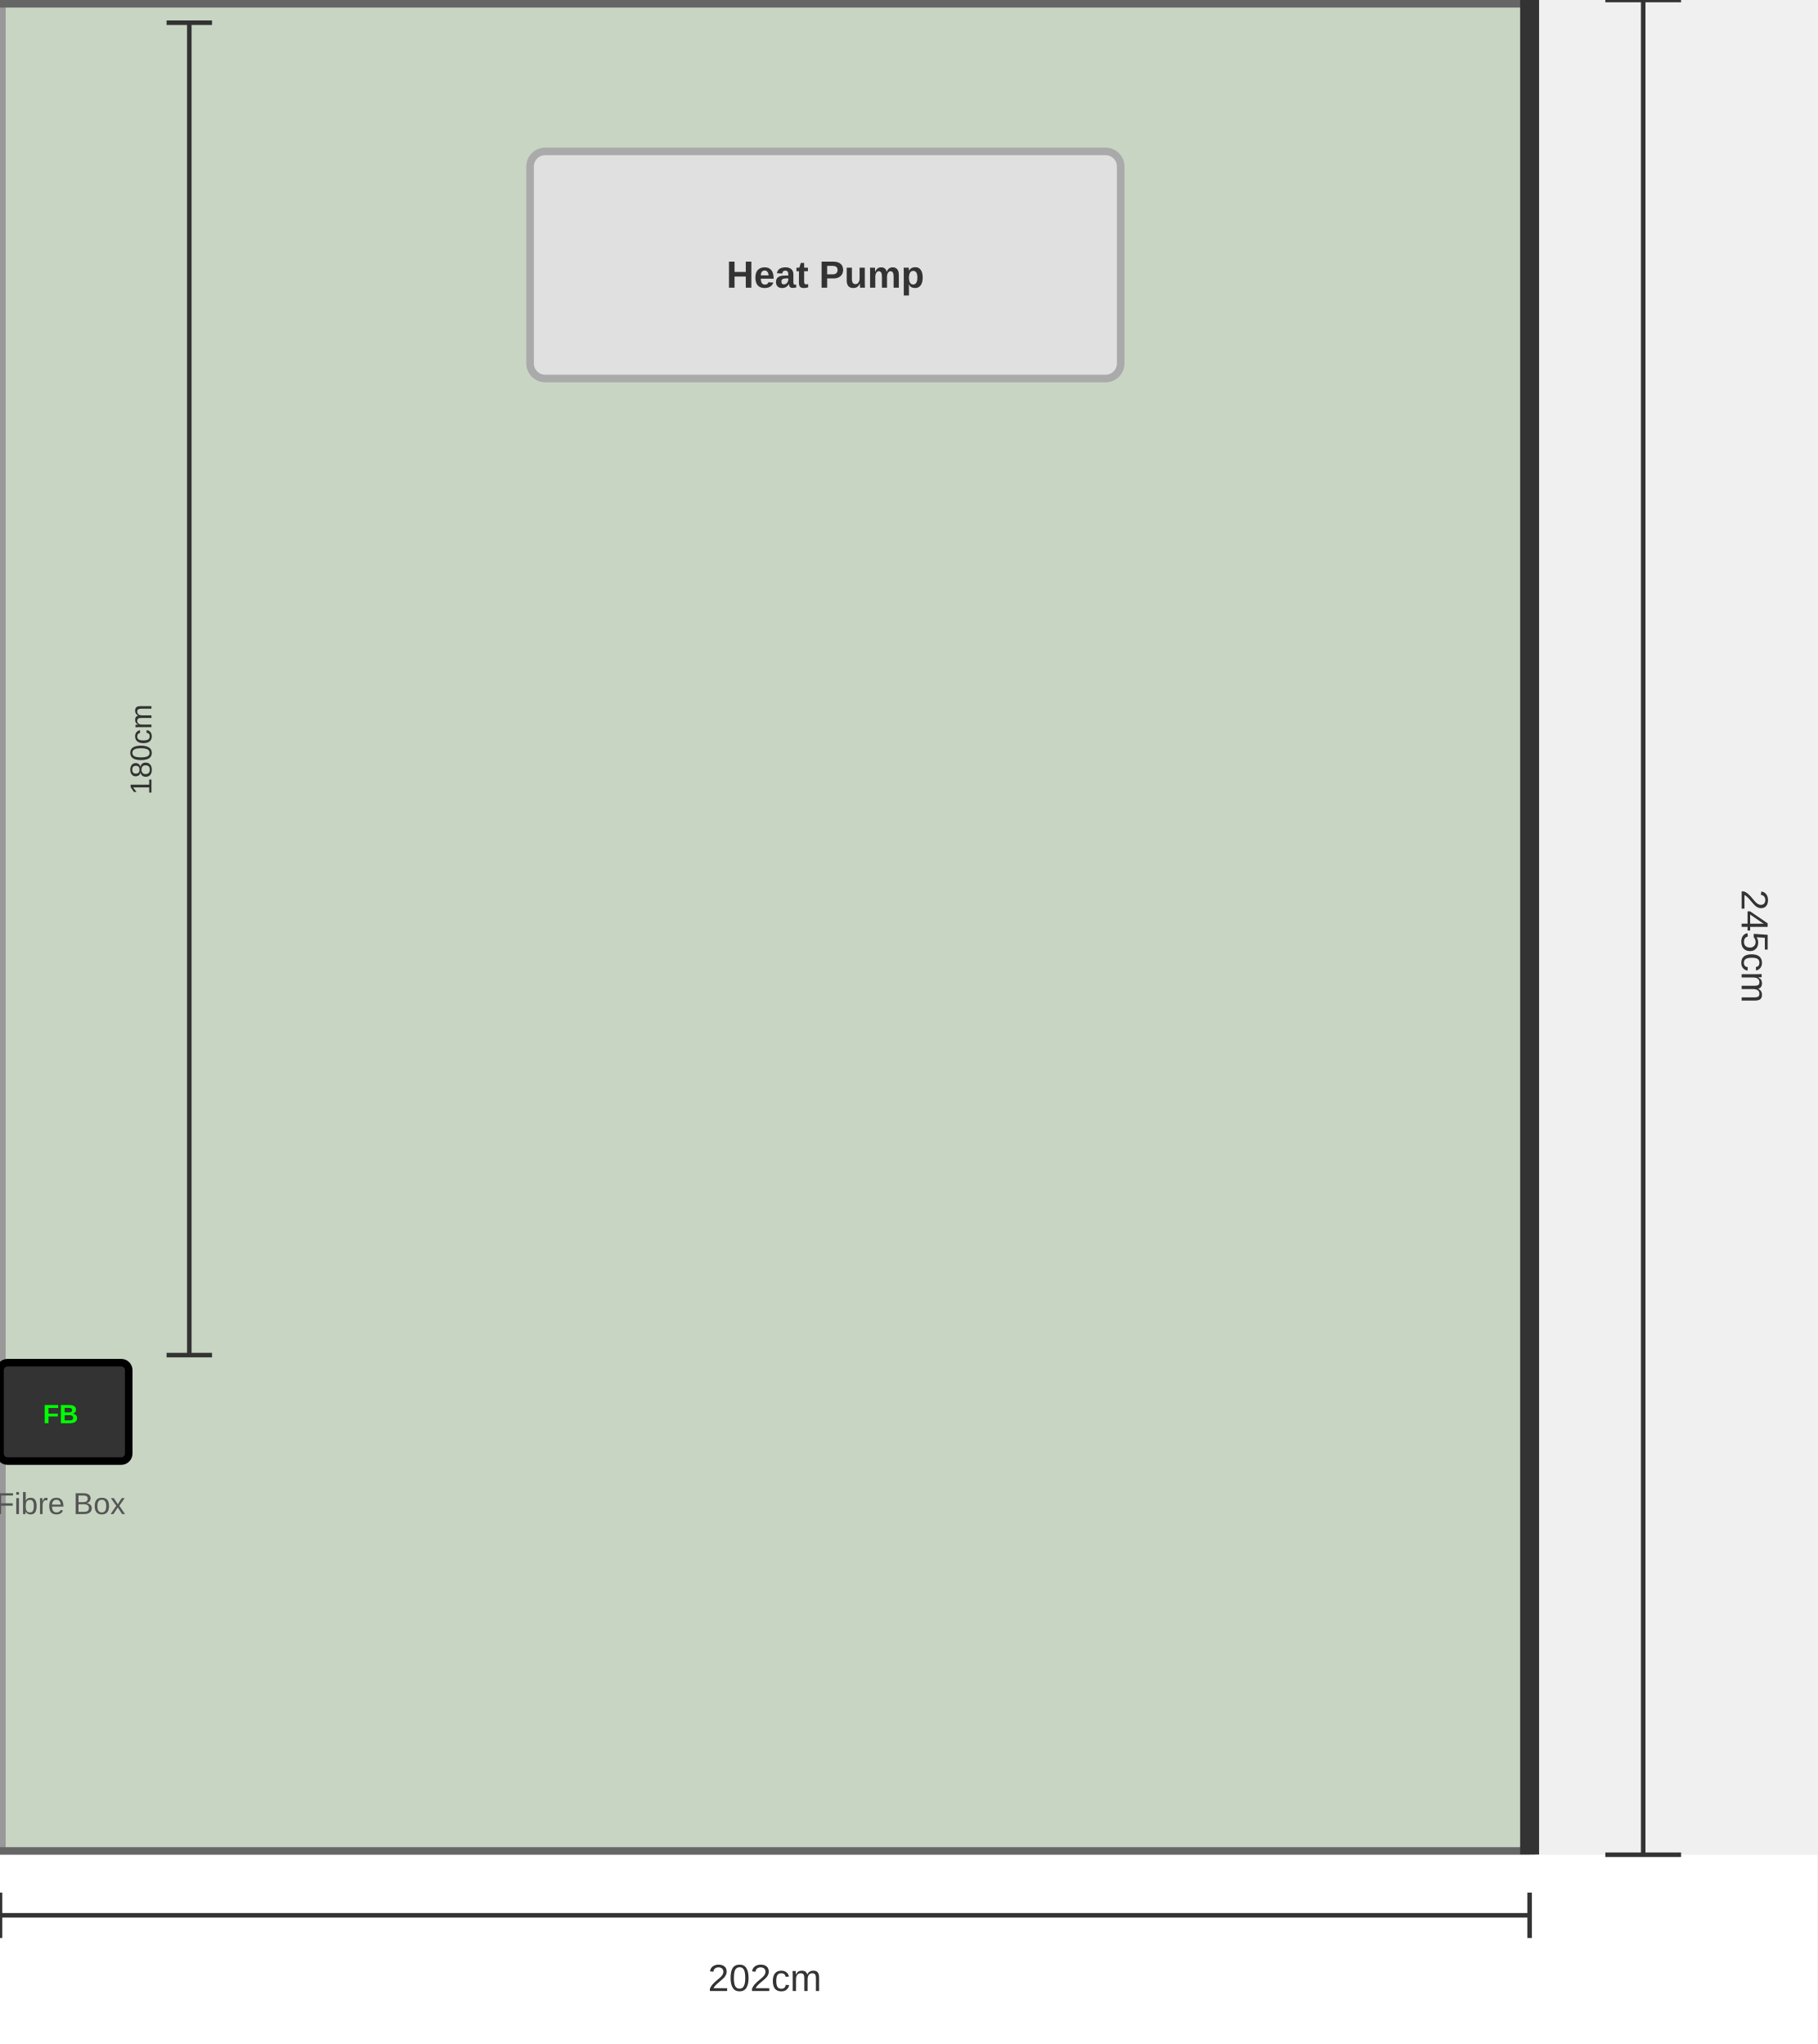
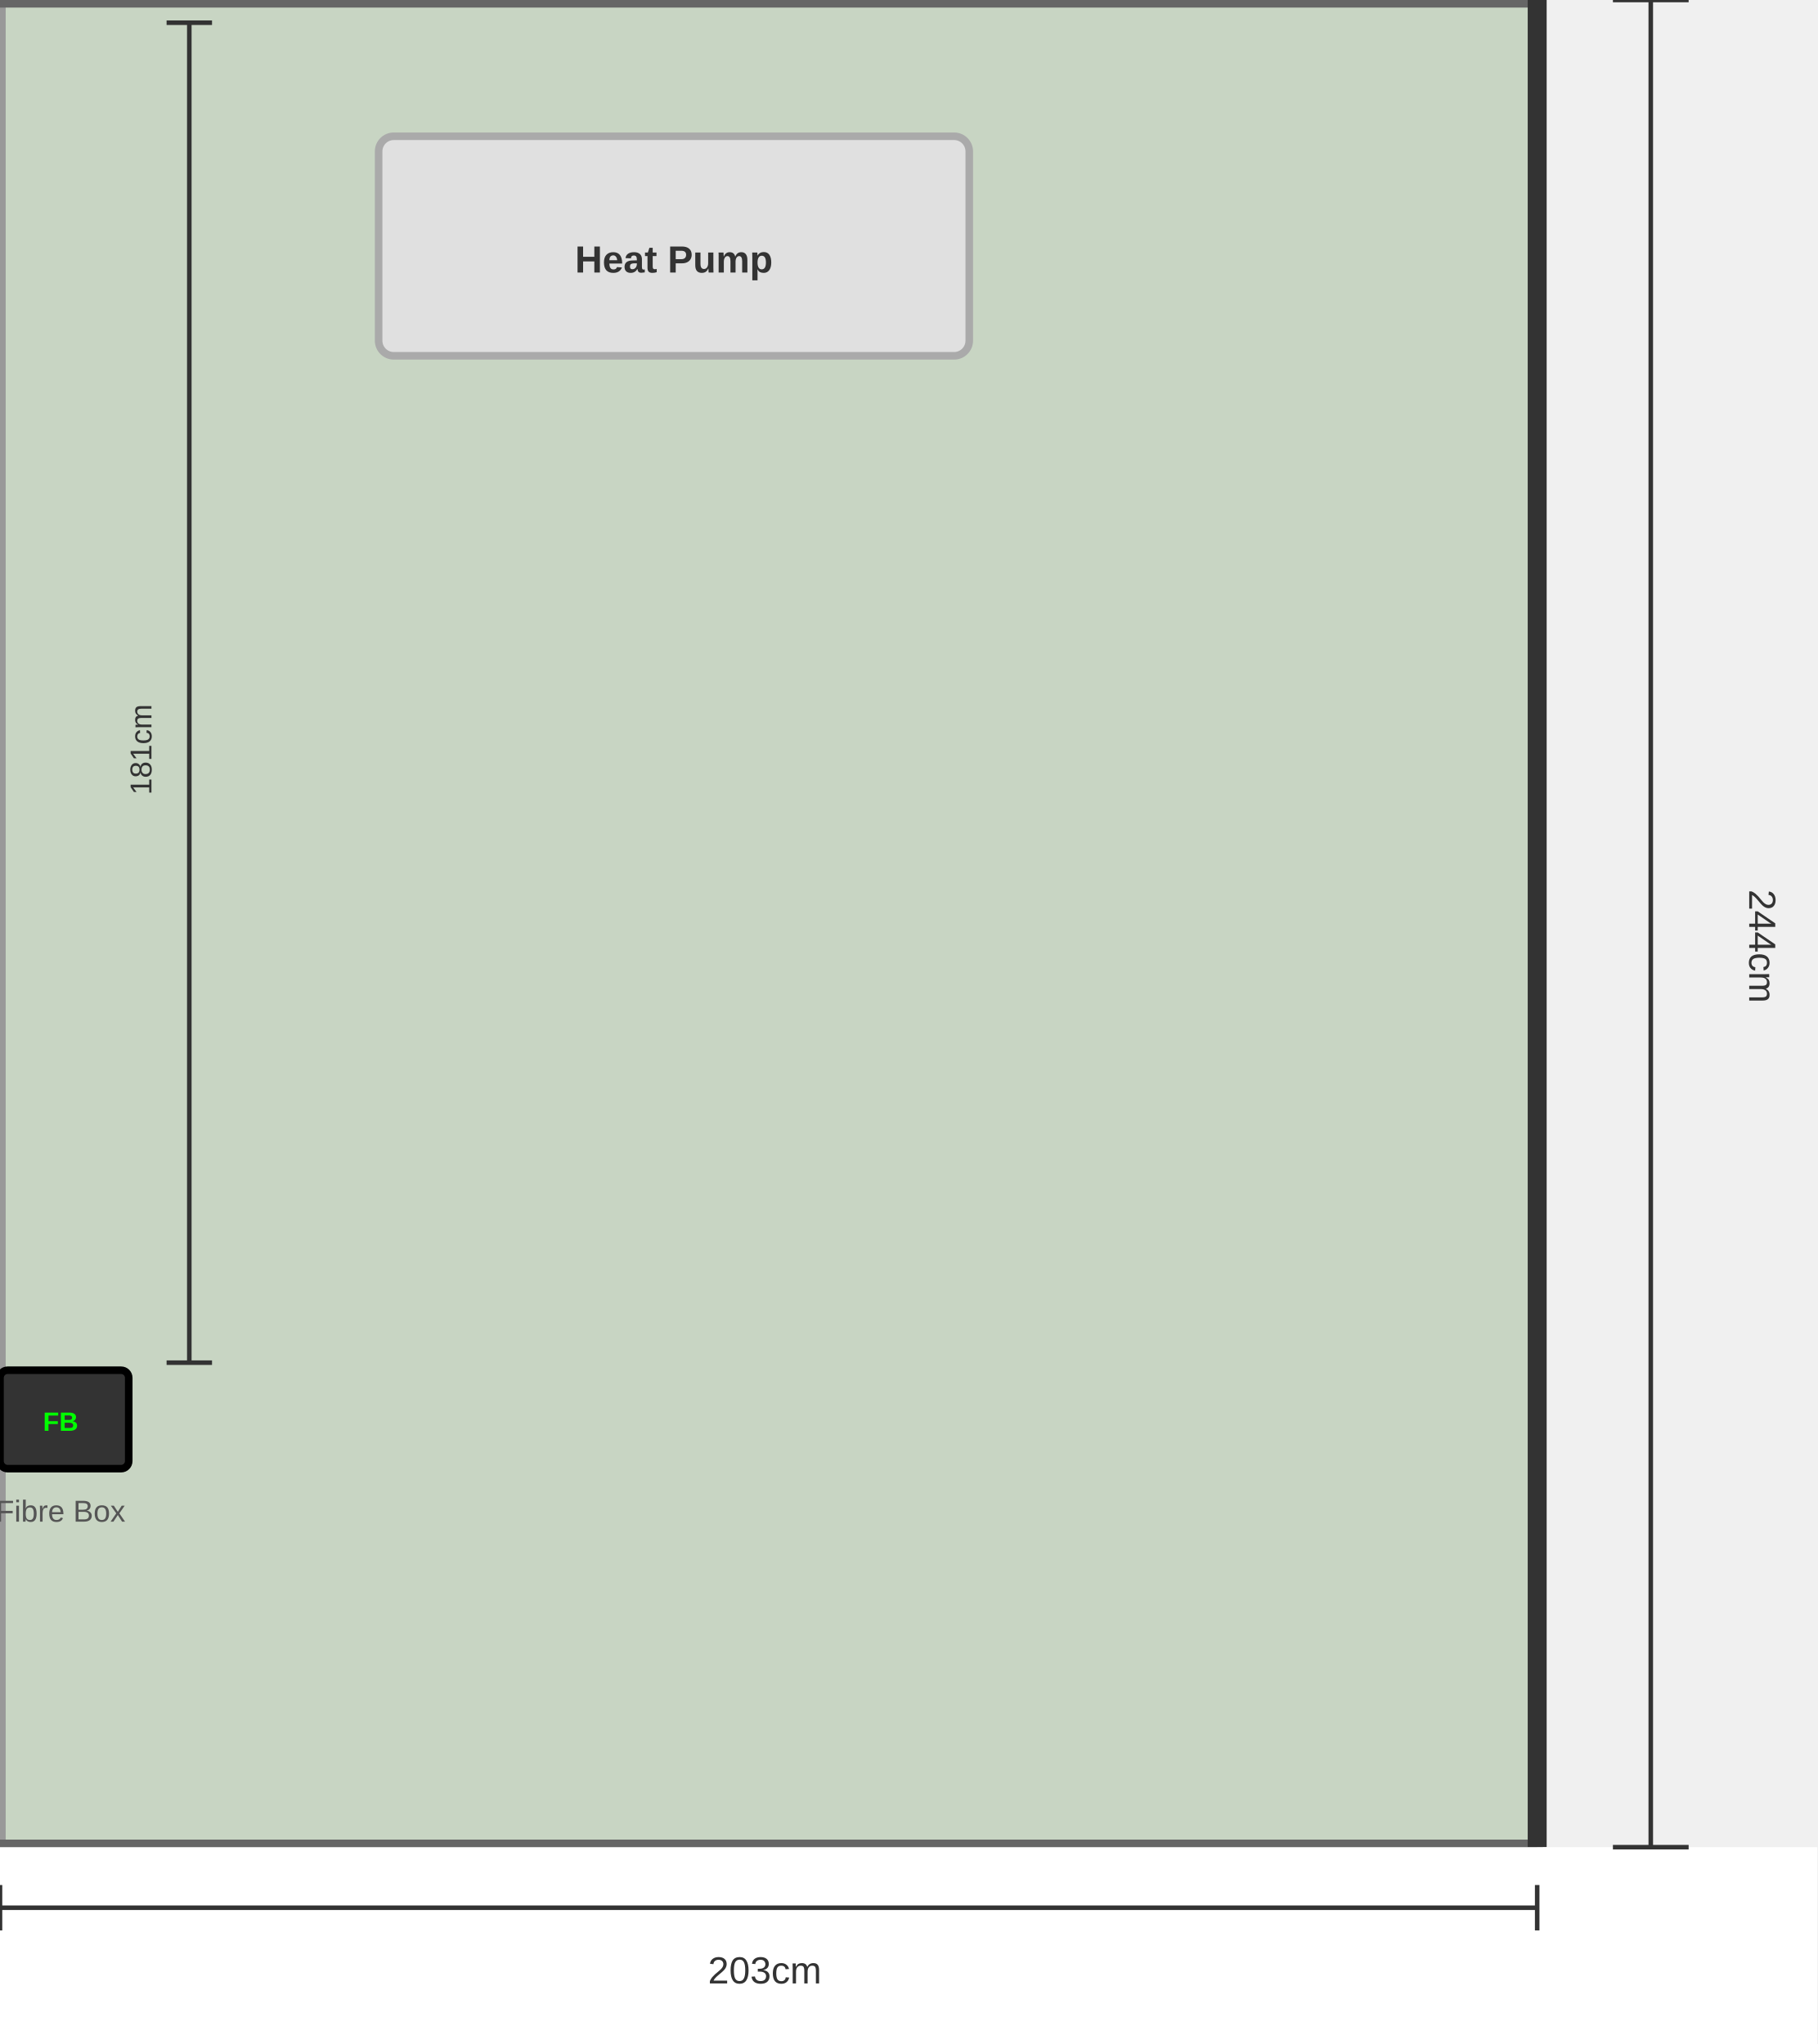
<svg xmlns="http://www.w3.org/2000/svg" font-family="Arial, sans-serif" viewBox="0 0 240 270" width="400">
  <defs>
    <marker id="arrowhead" markerWidth="6" markerHeight="4" refX="6" refY="2" orient="auto">
      <polygon points="0,0 6,2 0,4" fill="#333" />
    </marker>
  </defs>
-   <rect x="0" y="0" width="202" height="245" fill="#c8d5c3" stroke="#999" stroke-width="1.5" />
-   <line x1="0" y1="0" x2="202" y2="0" stroke="#666" stroke-width="2" />
-   <line x1="0" y1="245" x2="202" y2="245" stroke="#666" stroke-width="2" />
-   <line x1="202" y1="0" x2="202" y2="245" stroke="#333" stroke-width="2.5" />
-   <rect x="0" y="245" width="240" height="25" fill="white" />
-   <rect x="0" y="180" width="17" height="13" fill="#333" stroke="#000" stroke-width="1" rx="1" />
-   <text x="8" y="188" text-anchor="middle" fill="#0f0" font-size="3.5" font-weight="bold">FB</text>
-   <text x="8" y="200" text-anchor="middle" fill="#555" font-size="4">Fibre Box</text>
-   <rect x="70" y="20" width="78" height="30" fill="#e0e0e0" stroke="#aaa" stroke-width="1" rx="2" />
-   <text x="109" y="38" text-anchor="middle" fill="#333" font-size="5" font-weight="bold">Heat Pump</text>
-   <line x1="0" y1="250" x2="0" y2="256" stroke="#333" stroke-width="0.6" />
-   <line x1="202" y1="250" x2="202" y2="256" stroke="#333" stroke-width="0.6" />
-   <line x1="0" y1="253" x2="202" y2="253" stroke="#333" stroke-width="0.6" />
-   <text x="101" y="263" text-anchor="middle" fill="#333" font-size="5">202cm</text>
-   <line x1="212" y1="0" x2="222" y2="0" stroke="#333" stroke-width="0.6" />
-   <line x1="212" y1="245" x2="222" y2="245" stroke="#333" stroke-width="0.6" />
-   <line x1="217" y1="0" x2="217" y2="245" stroke="#333" stroke-width="0.6" />
-   <text x="230" y="125" text-anchor="middle" fill="#333" font-size="5" transform="rotate(90,230,125)">245cm</text>
+   <rect x="0" y="0" width="203" height="244" fill="#c8d5c3" stroke="#999" stroke-width="1.5" />
+   <line x1="0" y1="0" x2="203" y2="0" stroke="#666" stroke-width="2" />
+   <line x1="0" y1="244" x2="203" y2="244" stroke="#666" stroke-width="2" />
+   <line x1="203" y1="0" x2="203" y2="244" stroke="#333" stroke-width="2.5" />
+   <rect x="0" y="244" width="240" height="26" fill="white" />
+   <rect x="0" y="181" width="17" height="13" fill="#333" stroke="#000" stroke-width="1" rx="1" />
+   <text x="8" y="189" text-anchor="middle" fill="#0f0" font-size="3.5" font-weight="bold">FB</text>
+   <text x="8" y="201" text-anchor="middle" fill="#555" font-size="4">Fibre Box</text>
+   <rect x="50" y="18" width="78" height="29" fill="#e0e0e0" stroke="#aaa" stroke-width="1" rx="2" />
+   <text x="89" y="36" text-anchor="middle" fill="#333" font-size="5" font-weight="bold">Heat Pump</text>
+   <line x1="0" y1="249" x2="0" y2="255" stroke="#333" stroke-width="0.6" />
+   <line x1="203" y1="249" x2="203" y2="255" stroke="#333" stroke-width="0.6" />
+   <line x1="0" y1="252" x2="203" y2="252" stroke="#333" stroke-width="0.6" />
+   <text x="101" y="262" text-anchor="middle" fill="#333" font-size="5">203cm</text>
+   <line x1="213" y1="0" x2="223" y2="0" stroke="#333" stroke-width="0.6" />
+   <line x1="213" y1="244" x2="223" y2="244" stroke="#333" stroke-width="0.6" />
+   <line x1="218" y1="0" x2="218" y2="244" stroke="#333" stroke-width="0.6" />
+   <text x="231" y="125" text-anchor="middle" fill="#333" font-size="5" transform="rotate(90,231,125)">244cm</text>
  <line x1="22" y1="3" x2="28" y2="3" stroke="#333" stroke-width="0.6" />
-   <line x1="22" y1="179" x2="28" y2="179" stroke="#333" stroke-width="0.6" />
-   <line x1="25" y1="3" x2="25" y2="179" stroke="#333" stroke-width="0.6" />
-   <text x="20" y="93" text-anchor="end" fill="#333" font-size="4" transform="rotate(-90,20,93)">180cm</text>
+   <line x1="22" y1="180" x2="28" y2="180" stroke="#333" stroke-width="0.6" />
+   <line x1="25" y1="3" x2="25" y2="180" stroke="#333" stroke-width="0.6" />
+   <text x="20" y="93" text-anchor="end" fill="#333" font-size="4" transform="rotate(-90,20,93)">181cm</text>
</svg>
